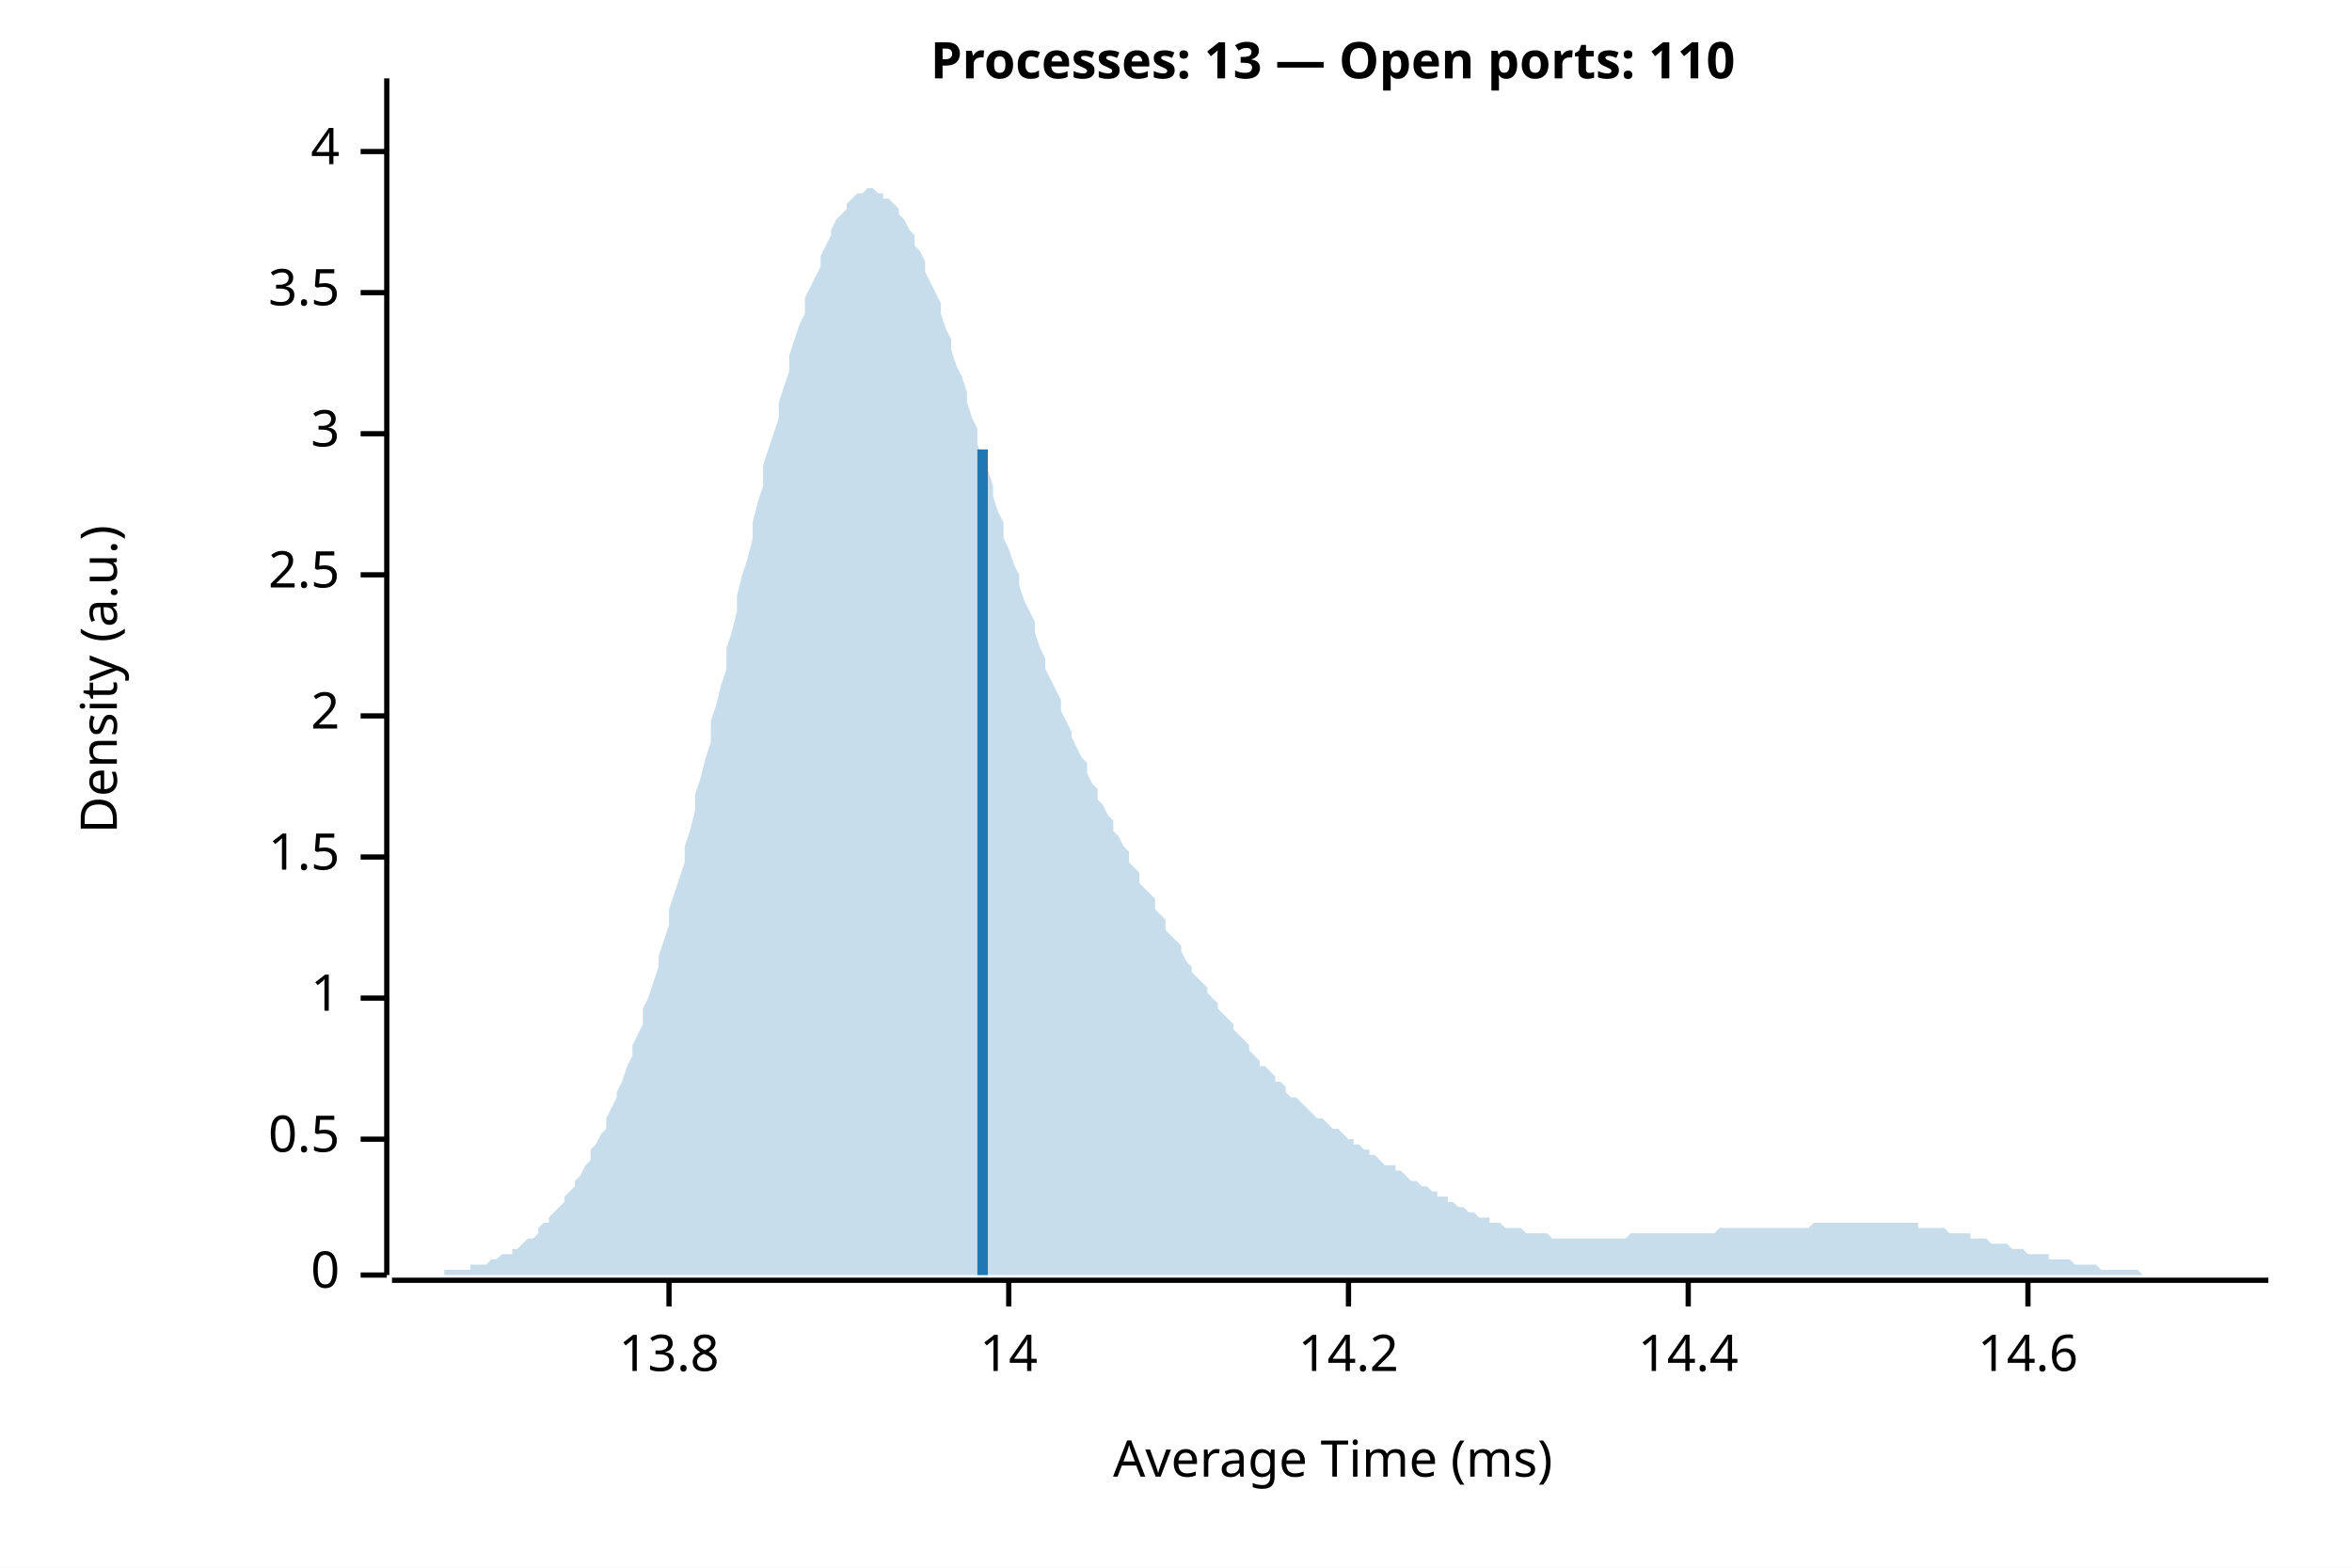
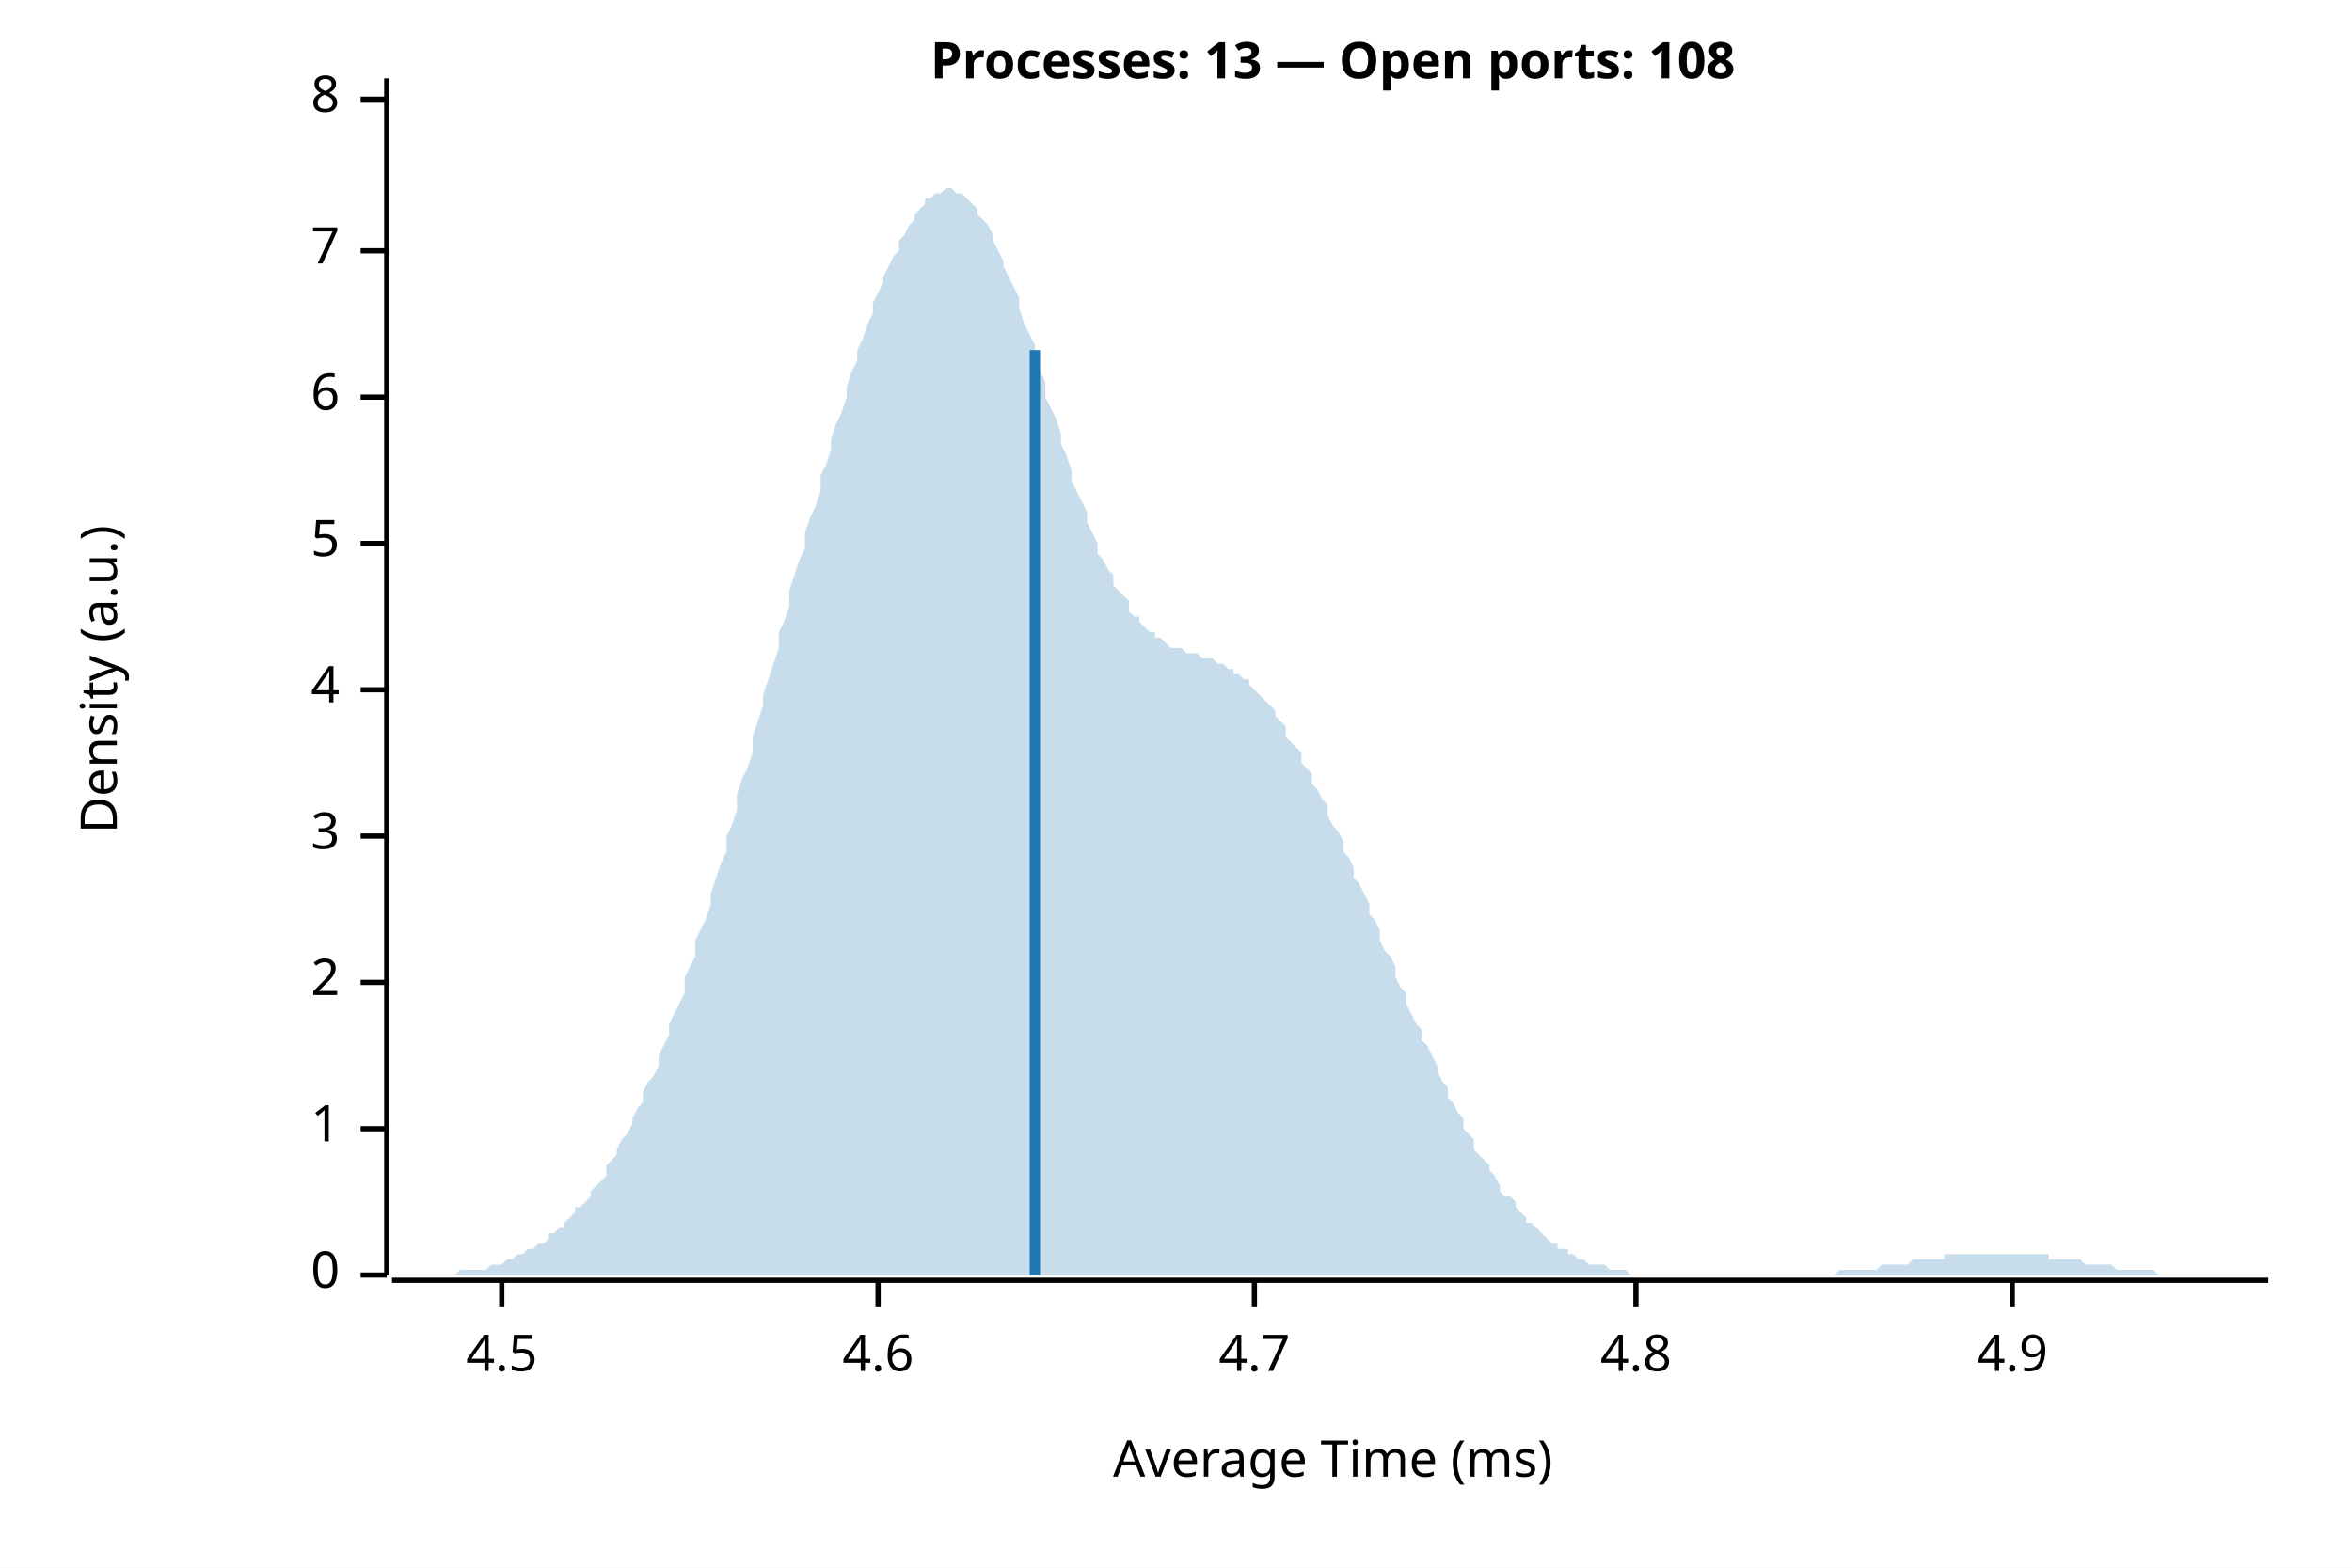
<svg xmlns="http://www.w3.org/2000/svg" width="450" height="300" viewBox="0 0 450 300">
  <rect width="100%" height="100%" fill="white" />
-   <text x="255" y="15" font-weight="bold" text-anchor="middle" font-family="sans-serif" font-size="9.677" opacity="1" fill="#000000">Processes: 13 — Open ports: 110</text>
+   <text x="255" y="15" font-weight="bold" text-anchor="middle" font-family="sans-serif" font-size="9.677" opacity="1" fill="#000000">Processes: 13 — Open ports: 108</text>
  <text x="15" y="130" dy="0.76em" text-anchor="middle" font-family="sans-serif" font-size="9.677" opacity="1" fill="#000000" transform="rotate(270, 15, 130)">
Density (a.u.)
</text>
  <text x="255" y="285" dy="-0.5ex" text-anchor="middle" font-family="sans-serif" font-size="9.677" opacity="1" fill="#000000">
Average Time (ms)
</text>
  <polyline fill="none" opacity="1" stroke="#000000" stroke-width="1" points="74,15 74,244 " />
  <text x="65" y="244" dy="0.5ex" text-anchor="end" font-family="sans-serif" font-size="9.677" opacity="1" fill="#000000">
0
</text>
  <polyline fill="none" opacity="1" stroke="#000000" stroke-width="1" points="69,244 74,244 " />
-   <text x="65" y="218" dy="0.5ex" text-anchor="end" font-family="sans-serif" font-size="9.677" opacity="1" fill="#000000">
- 0.5
- </text>
-   <polyline fill="none" opacity="1" stroke="#000000" stroke-width="1" points="69,218 74,218 " />
-   <text x="65" y="191" dy="0.5ex" text-anchor="end" font-family="sans-serif" font-size="9.677" opacity="1" fill="#000000">
+   <text x="65" y="216" dy="0.5ex" text-anchor="end" font-family="sans-serif" font-size="9.677" opacity="1" fill="#000000">
1
</text>
-   <polyline fill="none" opacity="1" stroke="#000000" stroke-width="1" points="69,191 74,191 " />
-   <text x="65" y="164" dy="0.5ex" text-anchor="end" font-family="sans-serif" font-size="9.677" opacity="1" fill="#000000">
- 1.5
- </text>
-   <polyline fill="none" opacity="1" stroke="#000000" stroke-width="1" points="69,164 74,164 " />
-   <text x="65" y="137" dy="0.5ex" text-anchor="end" font-family="sans-serif" font-size="9.677" opacity="1" fill="#000000">
+   <polyline fill="none" opacity="1" stroke="#000000" stroke-width="1" points="69,216 74,216 " />
+   <text x="65" y="188" dy="0.5ex" text-anchor="end" font-family="sans-serif" font-size="9.677" opacity="1" fill="#000000">
2
</text>
-   <polyline fill="none" opacity="1" stroke="#000000" stroke-width="1" points="69,137 74,137 " />
-   <text x="65" y="110" dy="0.5ex" text-anchor="end" font-family="sans-serif" font-size="9.677" opacity="1" fill="#000000">
- 2.5
- </text>
-   <polyline fill="none" opacity="1" stroke="#000000" stroke-width="1" points="69,110 74,110 " />
-   <text x="65" y="83" dy="0.5ex" text-anchor="end" font-family="sans-serif" font-size="9.677" opacity="1" fill="#000000">
+   <polyline fill="none" opacity="1" stroke="#000000" stroke-width="1" points="69,188 74,188 " />
+   <text x="65" y="160" dy="0.5ex" text-anchor="end" font-family="sans-serif" font-size="9.677" opacity="1" fill="#000000">
3
</text>
-   <polyline fill="none" opacity="1" stroke="#000000" stroke-width="1" points="69,83 74,83 " />
-   <text x="65" y="56" dy="0.5ex" text-anchor="end" font-family="sans-serif" font-size="9.677" opacity="1" fill="#000000">
- 3.5
- </text>
-   <polyline fill="none" opacity="1" stroke="#000000" stroke-width="1" points="69,56 74,56 " />
-   <text x="65" y="29" dy="0.5ex" text-anchor="end" font-family="sans-serif" font-size="9.677" opacity="1" fill="#000000">
+   <polyline fill="none" opacity="1" stroke="#000000" stroke-width="1" points="69,160 74,160 " />
+   <text x="65" y="132" dy="0.5ex" text-anchor="end" font-family="sans-serif" font-size="9.677" opacity="1" fill="#000000">
4
</text>
-   <polyline fill="none" opacity="1" stroke="#000000" stroke-width="1" points="69,29 74,29 " />
+   <polyline fill="none" opacity="1" stroke="#000000" stroke-width="1" points="69,132 74,132 " />
+   <text x="65" y="104" dy="0.5ex" text-anchor="end" font-family="sans-serif" font-size="9.677" opacity="1" fill="#000000">
+ 5
+ </text>
+   <polyline fill="none" opacity="1" stroke="#000000" stroke-width="1" points="69,104 74,104 " />
+   <text x="65" y="76" dy="0.5ex" text-anchor="end" font-family="sans-serif" font-size="9.677" opacity="1" fill="#000000">
+ 6
+ </text>
+   <polyline fill="none" opacity="1" stroke="#000000" stroke-width="1" points="69,76 74,76 " />
+   <text x="65" y="48" dy="0.5ex" text-anchor="end" font-family="sans-serif" font-size="9.677" opacity="1" fill="#000000">
+ 7
+ </text>
+   <polyline fill="none" opacity="1" stroke="#000000" stroke-width="1" points="69,48 74,48 " />
+   <text x="65" y="19" dy="0.5ex" text-anchor="end" font-family="sans-serif" font-size="9.677" opacity="1" fill="#000000">
+ 8
+ </text>
+   <polyline fill="none" opacity="1" stroke="#000000" stroke-width="1" points="69,19 74,19 " />
  <polyline fill="none" opacity="1" stroke="#000000" stroke-width="1" points="75,245 434,245 " />
-   <text x="128" y="255" dy="0.76em" text-anchor="middle" font-family="sans-serif" font-size="9.677" opacity="1" fill="#000000">
- 13.8
+   <text x="96" y="255" dy="0.76em" text-anchor="middle" font-family="sans-serif" font-size="9.677" opacity="1" fill="#000000">
+ 4.5
</text>
-   <polyline fill="none" opacity="1" stroke="#000000" stroke-width="1" points="128,245 128,250 " />
-   <text x="193" y="255" dy="0.76em" text-anchor="middle" font-family="sans-serif" font-size="9.677" opacity="1" fill="#000000">
- 14
+   <polyline fill="none" opacity="1" stroke="#000000" stroke-width="1" points="96,245 96,250 " />
+   <text x="168" y="255" dy="0.76em" text-anchor="middle" font-family="sans-serif" font-size="9.677" opacity="1" fill="#000000">
+ 4.6
</text>
-   <polyline fill="none" opacity="1" stroke="#000000" stroke-width="1" points="193,245 193,250 " />
-   <text x="258" y="255" dy="0.76em" text-anchor="middle" font-family="sans-serif" font-size="9.677" opacity="1" fill="#000000">
- 14.2
+   <polyline fill="none" opacity="1" stroke="#000000" stroke-width="1" points="168,245 168,250 " />
+   <text x="240" y="255" dy="0.76em" text-anchor="middle" font-family="sans-serif" font-size="9.677" opacity="1" fill="#000000">
+ 4.7
</text>
-   <polyline fill="none" opacity="1" stroke="#000000" stroke-width="1" points="258,245 258,250 " />
-   <text x="323" y="255" dy="0.76em" text-anchor="middle" font-family="sans-serif" font-size="9.677" opacity="1" fill="#000000">
- 14.4
+   <polyline fill="none" opacity="1" stroke="#000000" stroke-width="1" points="240,245 240,250 " />
+   <text x="313" y="255" dy="0.76em" text-anchor="middle" font-family="sans-serif" font-size="9.677" opacity="1" fill="#000000">
+ 4.8
</text>
-   <polyline fill="none" opacity="1" stroke="#000000" stroke-width="1" points="323,245 323,250 " />
-   <text x="388" y="255" dy="0.76em" text-anchor="middle" font-family="sans-serif" font-size="9.677" opacity="1" fill="#000000">
- 14.6
+   <polyline fill="none" opacity="1" stroke="#000000" stroke-width="1" points="313,245 313,250 " />
+   <text x="385" y="255" dy="0.76em" text-anchor="middle" font-family="sans-serif" font-size="9.677" opacity="1" fill="#000000">
+ 4.9
</text>
-   <polyline fill="none" opacity="1" stroke="#000000" stroke-width="1" points="388,245 388,250 " />
-   <polygon opacity="0.25" fill="#1F78B4" points="75,244 75,244 76,244 77,244 77,244 78,244 79,244 80,244 80,244 81,244 82,244 82,244 83,244 84,244 85,244 85,243 86,243 87,243 87,243 88,243 89,243 90,243 90,242 91,242 92,242 92,242 93,242 94,241 95,241 95,241 96,240 97,240 98,240 98,239 99,239 100,238 100,238 101,237 102,237 103,236 103,235 104,234 105,234 105,233 106,232 107,231 108,230 108,229 109,228 110,227 110,226 111,225 112,223 113,222 113,220 114,219 115,217 116,216 116,214 117,212 118,210 118,209 119,207 120,204 121,202 121,200 122,198 123,196 123,193 124,191 125,188 126,185 126,183 127,180 128,177 128,174 129,171 130,168 131,165 131,162 132,159 133,155 133,152 134,149 135,145 136,142 136,138 137,135 138,131 139,128 139,124 140,121 141,117 141,114 142,110 143,107 144,103 144,100 145,96 146,93 146,89 147,86 148,83 149,80 149,77 150,74 151,71 151,68 152,65 153,62 154,60 154,57 155,55 156,53 157,51 157,49 158,47 159,45 159,44 160,42 161,41 162,40 162,39 163,38 164,37 164,37 165,37 166,36 167,36 167,36 168,37 169,37 169,38 170,38 171,39 172,40 172,41 173,42 174,44 175,45 175,47 176,48 177,50 177,52 178,54 179,56 180,58 180,60 181,63 182,65 182,67 183,70 184,72 185,75 185,77 186,80 187,82 187,85 188,88 189,90 190,93 190,95 191,98 192,100 192,103 193,105 194,108 195,110 195,112 196,115 197,117 198,119 198,121 199,124 200,126 200,128 201,130 202,132 203,134 203,136 204,138 205,140 205,141 206,143 207,145 208,146 208,148 209,150 210,151 210,153 211,154 212,156 213,157 213,159 214,160 215,162 216,163 216,165 217,166 218,167 218,169 219,170 220,171 221,172 221,174 222,175 223,176 223,178 224,179 225,180 226,181 226,182 227,184 228,185 228,186 229,187 230,188 231,189 231,190 232,191 233,192 233,193 234,194 235,195 236,196 236,197 237,198 238,199 239,200 239,201 240,202 241,203 241,204 242,204 243,205 244,206 244,207 245,207 246,208 246,209 247,210 248,210 249,211 249,211 250,212 251,213 251,213 252,214 253,214 254,215 254,215 255,216 256,216 257,217 257,217 258,218 259,218 259,219 260,219 261,220 262,220 262,221 263,221 264,222 264,222 265,223 266,223 267,223 267,224 268,224 269,225 269,225 270,226 271,226 272,227 272,227 273,227 274,228 275,228 275,229 276,229 277,229 277,230 278,230 279,231 280,231 280,231 281,232 282,232 282,232 283,233 284,233 285,233 285,234 286,234 287,234 287,234 288,235 289,235 290,235 290,235 291,235 292,236 292,236 293,236 294,236 295,236 295,236 296,236 297,237 298,237 298,237 299,237 300,237 300,237 301,237 302,237 303,237 303,237 304,237 305,237 305,237 306,237 307,237 308,237 308,237 309,237 310,237 310,237 311,237 312,236 313,236 313,236 314,236 315,236 316,236 316,236 317,236 318,236 318,236 319,236 320,236 321,236 321,236 322,236 323,236 323,236 324,236 325,236 326,236 326,236 327,236 328,236 328,236 329,235 330,235 331,235 331,235 332,235 333,235 333,235 334,235 335,235 336,235 336,235 337,235 338,235 339,235 339,235 340,235 341,235 341,235 342,235 343,235 344,235 344,235 345,235 346,235 346,235 347,234 348,234 349,234 349,234 350,234 351,234 351,234 352,234 353,234 354,234 354,234 355,234 356,234 357,234 357,234 358,234 359,234 359,234 360,234 361,234 362,234 362,234 363,234 364,234 364,234 365,234 366,234 367,234 367,235 368,235 369,235 369,235 370,235 371,235 372,235 372,235 373,236 374,236 375,236 375,236 376,236 377,236 377,237 378,237 379,237 380,237 380,237 381,238 382,238 382,238 383,238 384,238 385,239 385,239 386,239 387,239 387,239 388,240 389,240 390,240 390,240 391,240 392,240 392,241 393,241 394,241 395,241 395,241 396,241 397,242 398,242 398,242 399,242 400,242 400,242 401,242 402,243 403,243 403,243 404,243 405,243 405,243 406,243 407,243 408,243 408,243 409,243 410,244 410,244 411,244 412,244 413,244 413,244 414,244 415,244 416,244 416,244 417,244 418,244 418,244 419,244 420,244 421,244 421,244 422,244 423,244 423,244 424,244 425,244 426,244 426,244 427,244 428,244 428,244 429,244 430,244 431,244 431,244 432,244 433,244 434,244 434,244 75,244 " />
-   <polyline fill="none" opacity="1" stroke="#1F78B4" stroke-width="2" points="188,244 188,86 " />
+   <polyline fill="none" opacity="1" stroke="#000000" stroke-width="1" points="385,245 385,250 " />
+   <polygon opacity="0.25" fill="#1F78B4" points="75,244 75,244 76,244 77,244 77,244 78,244 79,244 80,244 80,244 81,244 82,244 82,244 83,244 84,244 85,244 85,244 86,244 87,244 87,244 88,243 89,243 90,243 90,243 91,243 92,243 92,243 93,243 94,242 95,242 95,242 96,242 97,241 98,241 98,241 99,240 100,240 100,240 101,239 102,239 103,238 103,238 104,238 105,237 105,236 106,236 107,235 108,235 108,234 109,233 110,232 110,231 111,231 112,230 113,229 113,228 114,227 115,226 116,225 116,223 117,222 118,221 118,220 119,218 120,217 121,215 121,214 122,212 123,211 123,209 124,207 125,206 126,204 126,202 127,200 128,198 128,196 129,194 130,192 131,190 131,187 132,185 133,183 133,180 134,178 135,176 136,173 136,171 137,168 138,165 139,163 139,160 140,158 141,155 141,152 142,149 143,147 144,144 144,141 145,138 146,135 146,133 147,130 148,127 149,124 149,121 150,119 151,116 151,113 152,110 153,107 154,105 154,102 155,99 156,97 157,94 157,91 158,89 159,86 159,84 160,81 161,79 162,76 162,74 163,71 164,69 164,67 165,65 166,62 167,60 167,58 168,56 169,54 169,53 170,51 171,49 172,48 172,46 173,45 174,43 175,42 175,41 176,40 177,39 177,38 178,38 179,37 180,37 180,37 181,36 182,36 182,36 183,37 184,37 185,38 185,38 186,39 187,40 187,41 188,42 189,43 190,45 190,46 191,48 192,50 192,51 193,53 194,55 195,57 195,59 196,62 197,64 198,66 198,68 199,71 200,73 200,76 201,78 202,80 203,83 203,85 204,87 205,90 205,92 206,94 207,96 208,98 208,100 209,102 210,104 210,106 211,107 212,109 213,110 213,112 214,113 215,114 216,115 216,117 217,118 218,118 218,119 219,120 220,121 221,121 221,122 222,122 223,123 223,123 224,124 225,124 226,124 226,124 227,125 228,125 228,125 229,125 230,126 231,126 231,126 232,126 233,127 233,127 234,127 235,128 236,128 236,129 237,129 238,130 239,130 239,131 240,132 241,133 241,133 242,134 243,135 244,136 244,137 245,138 246,139 246,141 247,142 248,143 249,144 249,146 250,147 251,148 251,150 252,151 253,153 254,154 254,156 255,158 256,159 257,161 257,163 258,164 259,166 259,168 260,169 261,171 262,173 262,175 263,176 264,178 264,180 265,182 266,183 267,185 267,187 268,189 269,190 269,192 270,194 271,196 272,197 272,199 273,200 274,202 275,204 275,205 276,207 277,208 277,210 278,211 279,213 280,214 280,216 281,217 282,218 282,220 283,221 284,222 285,223 285,224 286,225 287,227 287,228 288,229 289,229 290,230 290,231 291,232 292,233 292,234 293,234 294,235 295,236 295,236 296,237 297,238 298,238 298,239 299,239 300,239 300,240 301,240 302,241 303,241 303,241 304,242 305,242 305,242 306,242 307,242 308,243 308,243 309,243 310,243 310,243 311,243 312,244 313,244 313,244 314,244 315,244 316,244 316,244 317,244 318,244 318,244 319,244 320,244 321,244 321,244 322,244 323,244 323,244 324,244 325,244 326,244 326,244 327,244 328,244 328,244 329,244 330,244 331,244 331,244 332,244 333,244 333,244 334,244 335,244 336,244 336,244 337,244 338,244 339,244 339,244 340,244 341,244 341,244 342,244 343,244 344,244 344,244 345,244 346,244 346,244 347,244 348,244 349,244 349,244 350,244 351,244 351,244 352,243 353,243 354,243 354,243 355,243 356,243 357,243 357,243 358,243 359,243 359,243 360,242 361,242 362,242 362,242 363,242 364,242 364,242 365,242 366,241 367,241 367,241 368,241 369,241 369,241 370,241 371,241 372,241 372,240 373,240 374,240 375,240 375,240 376,240 377,240 377,240 378,240 379,240 380,240 380,240 381,240 382,240 382,240 383,240 384,240 385,240 385,240 386,240 387,240 387,240 388,240 389,240 390,240 390,240 391,240 392,240 392,241 393,241 394,241 395,241 395,241 396,241 397,241 398,241 398,241 399,242 400,242 400,242 401,242 402,242 403,242 403,242 404,242 405,243 405,243 406,243 407,243 408,243 408,243 409,243 410,243 410,243 411,243 412,243 413,244 413,244 414,244 415,244 416,244 416,244 417,244 418,244 418,244 419,244 420,244 421,244 421,244 422,244 423,244 423,244 424,244 425,244 426,244 426,244 427,244 428,244 428,244 429,244 430,244 431,244 431,244 432,244 433,244 434,244 434,244 75,244 " />
+   <polyline fill="none" opacity="1" stroke="#1F78B4" stroke-width="2" points="198,244 198,67 " />
</svg>
